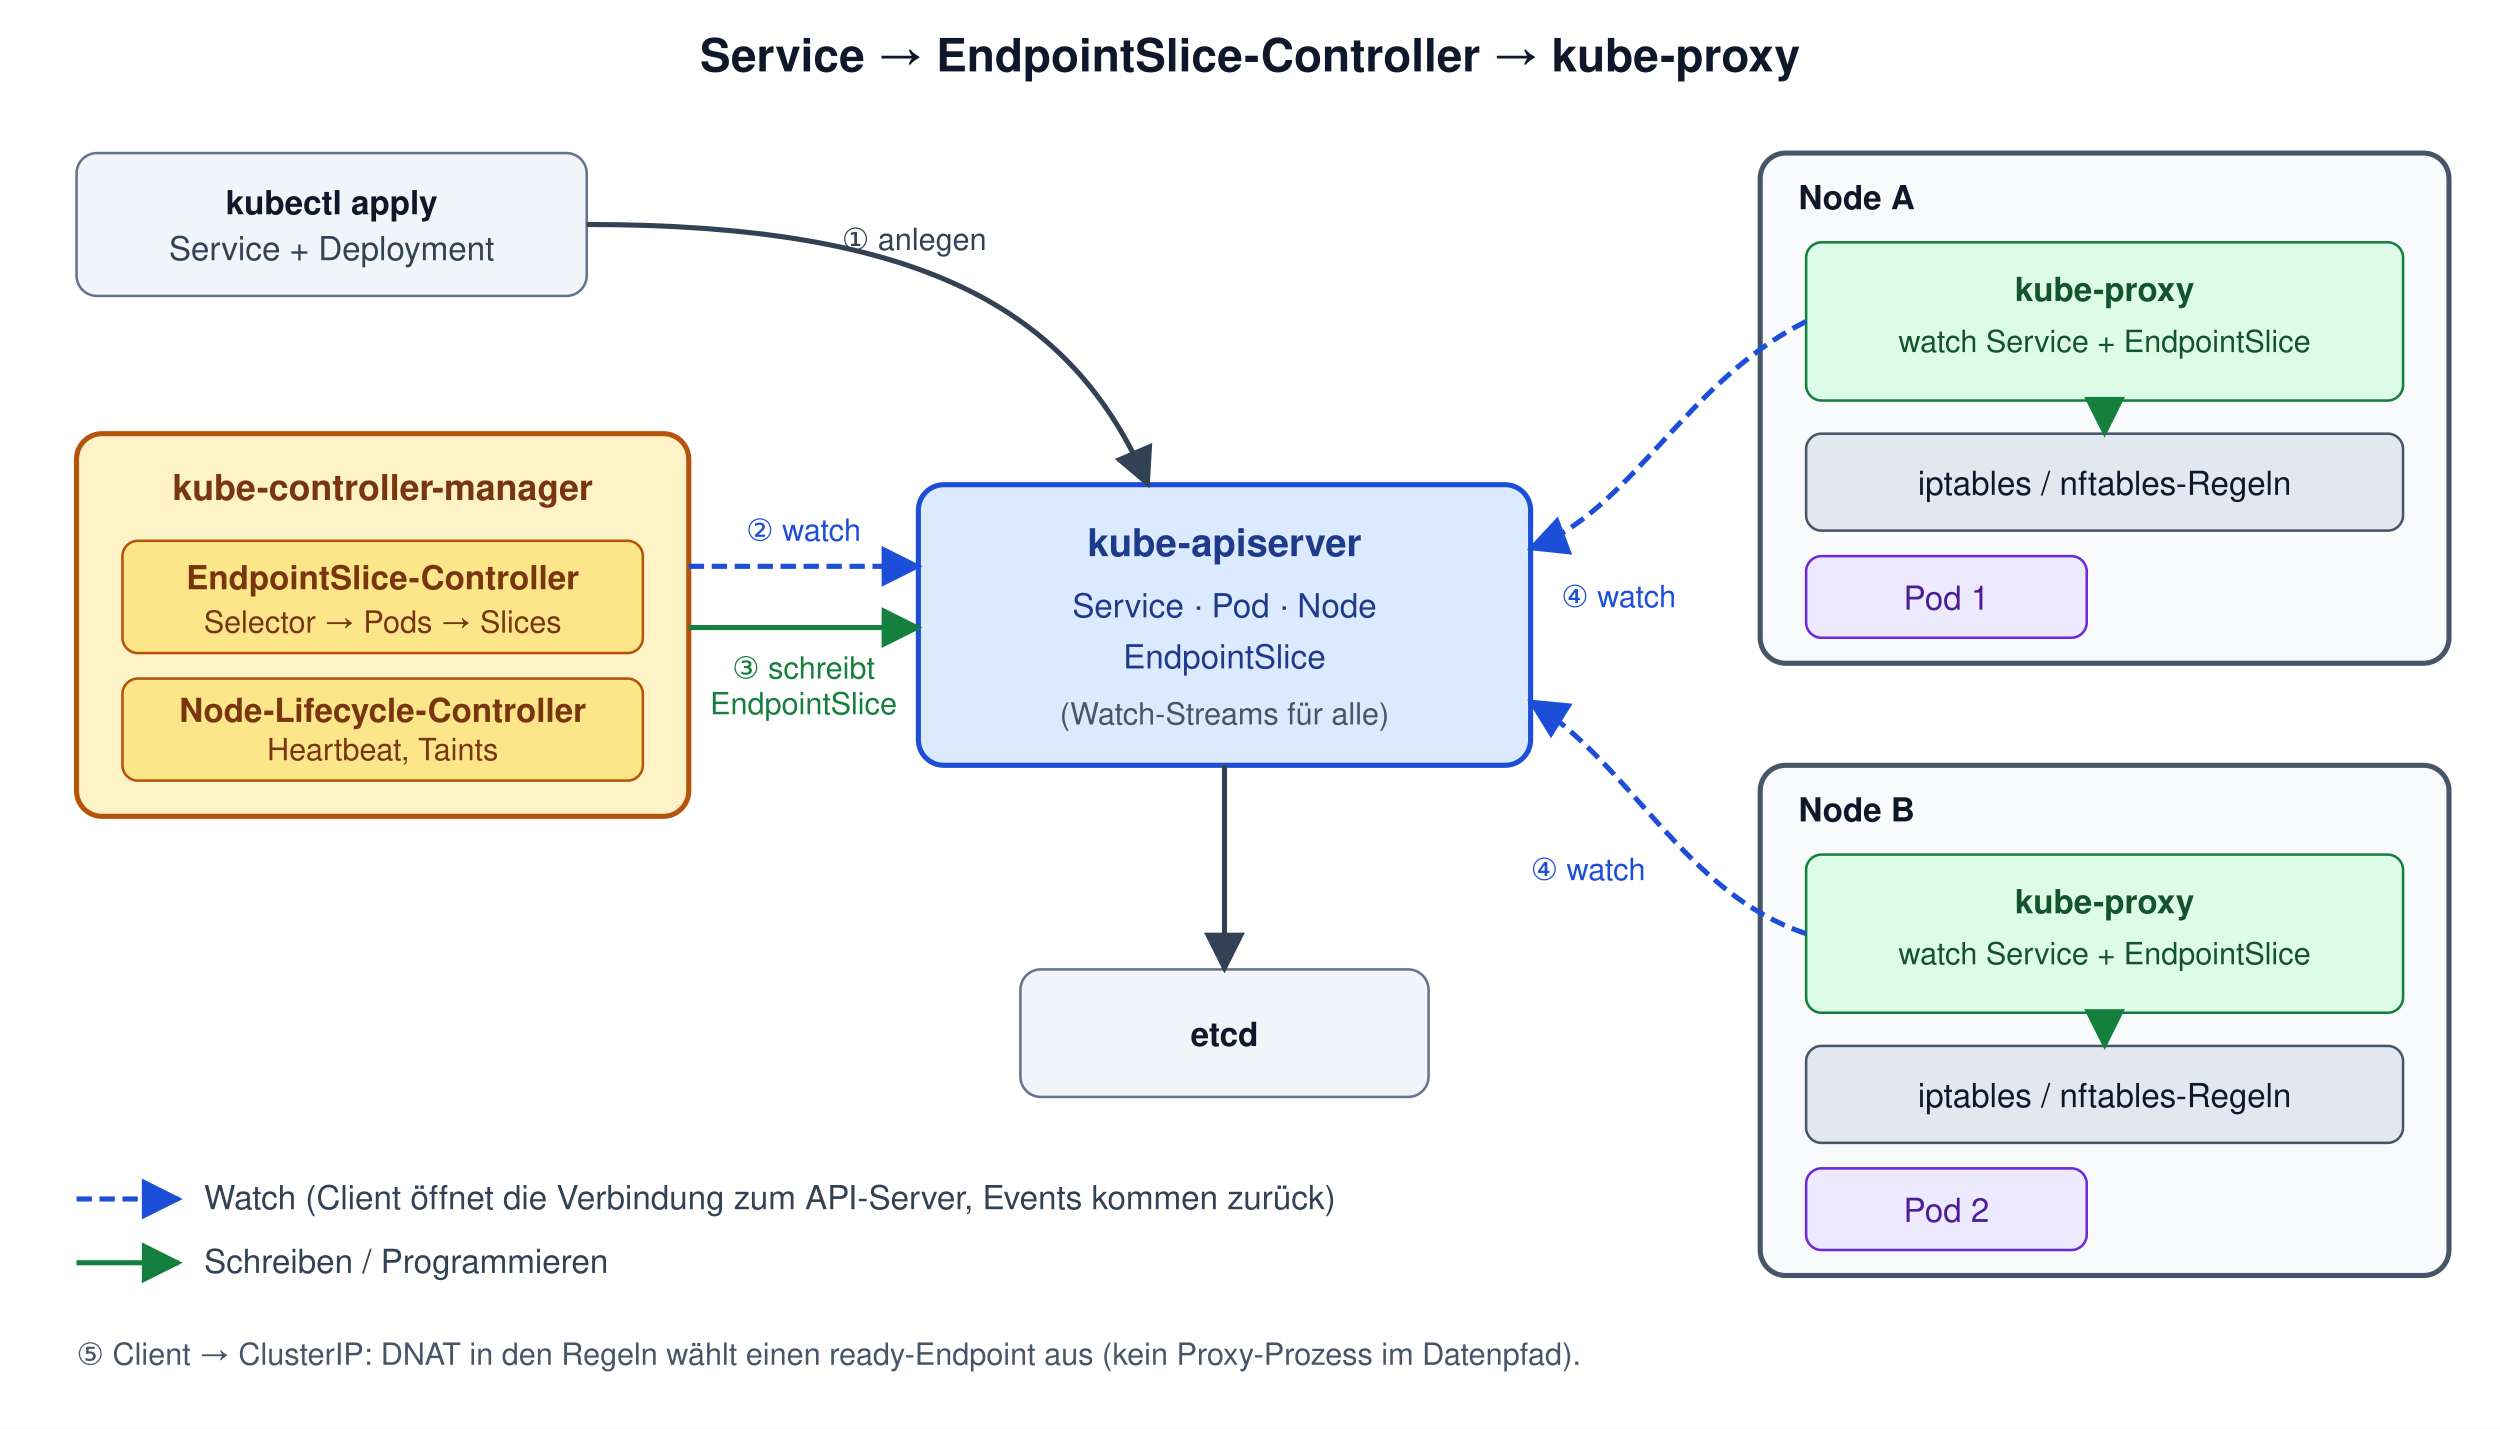
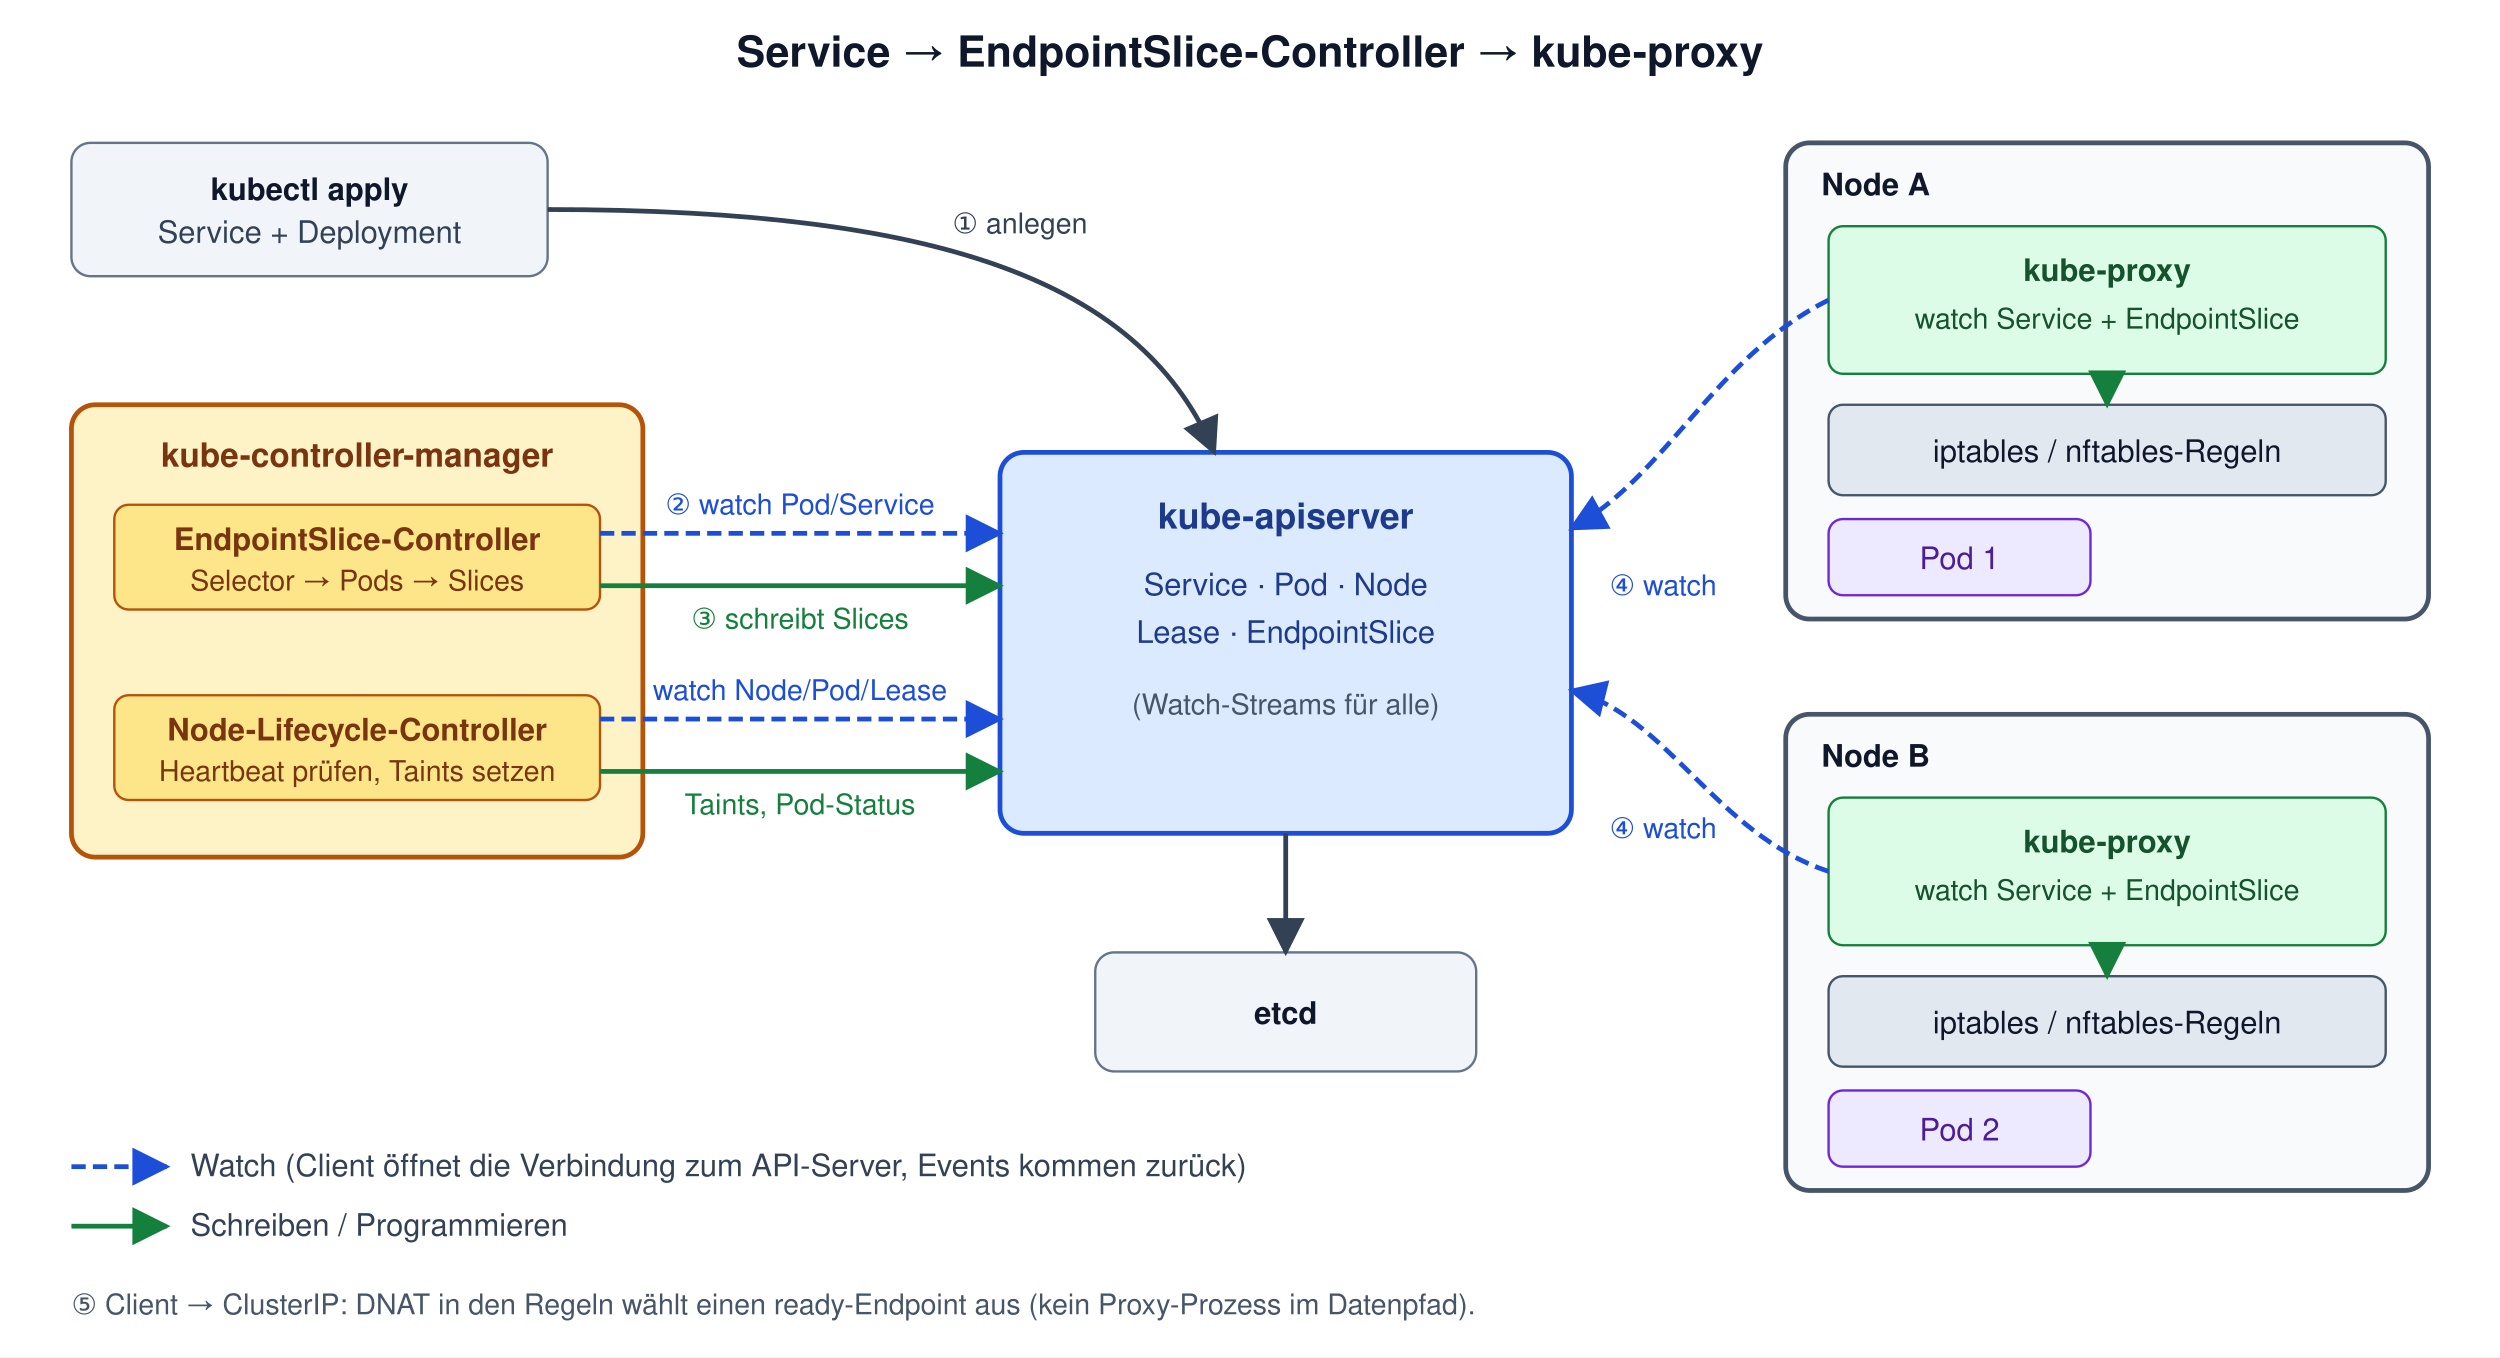
- <svg xmlns="http://www.w3.org/2000/svg" viewBox="0 0 980 560" font-family="Helvetica, Arial, sans-serif" font-size="13">
+ <svg xmlns="http://www.w3.org/2000/svg" viewBox="0 0 1050 570" font-family="Helvetica, Arial, sans-serif" font-size="13">
  <defs>
    <marker id="a" viewBox="0 0 10 10" refX="9" refY="5" markerWidth="8" markerHeight="8" orient="auto-start-reverse">
      <path d="M0,0 L10,5 L0,10 z" fill="#334155" />
    </marker>
    <marker id="g" viewBox="0 0 10 10" refX="9" refY="5" markerWidth="8" markerHeight="8" orient="auto-start-reverse">
      <path d="M0,0 L10,5 L0,10 z" fill="#15803d" />
    </marker>
    <marker id="b" viewBox="0 0 10 10" refX="9" refY="5" markerWidth="8" markerHeight="8" orient="auto-start-reverse">
      <path d="M0,0 L10,5 L0,10 z" fill="#1d4ed8" />
    </marker>
  </defs>
-   <rect width="980" height="560" fill="#ffffff" />
-   <text x="490" y="28" text-anchor="middle" font-size="18" font-weight="bold" fill="#0f172a">Service → EndpointSlice-Controller → kube-proxy</text>
+   <rect width="1050" height="570" fill="#ffffff" />
+   <text x="525" y="28" text-anchor="middle" font-size="18" font-weight="bold" fill="#0f172a">Service → EndpointSlice-Controller → kube-proxy</text>
  <rect x="30" y="60" width="200" height="56" rx="8" fill="#f1f5f9" stroke="#64748b" />
  <text x="130" y="84" text-anchor="middle" font-weight="bold" fill="#0f172a">kubectl apply</text>
  <text x="130" y="102" text-anchor="middle" fill="#334155">Service + Deployment</text>
-   <rect x="360" y="190" width="240" height="110" rx="10" fill="#dbeafe" stroke="#1d4ed8" stroke-width="2" />
-   <text x="480" y="218" text-anchor="middle" font-weight="bold" fill="#1e3a8a" font-size="15">kube-apiserver</text>
-   <text x="480" y="242" text-anchor="middle" fill="#1e3a8a">Service · Pod · Node</text>
-   <text x="480" y="262" text-anchor="middle" fill="#1e3a8a">EndpointSlice</text>
-   <text x="480" y="284" text-anchor="middle" fill="#475569" font-size="12">(Watch-Streams für alle)</text>
-   <rect x="400" y="380" width="160" height="50" rx="8" fill="#f1f5f9" stroke="#64748b" />
-   <text x="480" y="410" text-anchor="middle" font-weight="bold" fill="#0f172a">etcd</text>
-   <line x1="480" y1="300" x2="480" y2="380" stroke="#334155" stroke-width="2" marker-end="url(#a)" />
-   <rect x="30" y="170" width="240" height="150" rx="10" fill="#fef3c7" stroke="#b45309" stroke-width="2" />
+   <rect x="420" y="190" width="240" height="160" rx="10" fill="#dbeafe" stroke="#1d4ed8" stroke-width="2" />
+   <text x="540" y="222" text-anchor="middle" font-weight="bold" fill="#1e3a8a" font-size="15">kube-apiserver</text>
+   <text x="540" y="250" text-anchor="middle" fill="#1e3a8a">Service · Pod · Node</text>
+   <text x="540" y="270" text-anchor="middle" fill="#1e3a8a">Lease · EndpointSlice</text>
+   <text x="540" y="300" text-anchor="middle" fill="#475569" font-size="12">(Watch-Streams für alle)</text>
+   <rect x="460" y="400" width="160" height="50" rx="8" fill="#f1f5f9" stroke="#64748b" />
+   <text x="540" y="430" text-anchor="middle" font-weight="bold" fill="#0f172a">etcd</text>
+   <line x1="540" y1="350" x2="540" y2="400" stroke="#334155" stroke-width="2" marker-end="url(#a)" />
+   <rect x="30" y="170" width="240" height="190" rx="10" fill="#fef3c7" stroke="#b45309" stroke-width="2" />
  <text x="150" y="196" text-anchor="middle" font-weight="bold" fill="#78350f" font-size="14">kube-controller-manager</text>
  <rect x="48" y="212" width="204" height="44" rx="6" fill="#fde68a" stroke="#b45309" />
  <text x="150" y="231" text-anchor="middle" fill="#78350f" font-weight="bold">EndpointSlice-Controller</text>
  <text x="150" y="248" text-anchor="middle" fill="#78350f" font-size="12">Selector → Pods → Slices</text>
-   <rect x="48" y="266" width="204" height="40" rx="6" fill="#fde68a" stroke="#b45309" />
-   <text x="150" y="283" text-anchor="middle" fill="#78350f" font-weight="bold">Node-Lifecycle-Controller</text>
-   <text x="150" y="298" text-anchor="middle" fill="#78350f" font-size="12">Heartbeat, Taints</text>
-   <path d="M230,88 C360,88 420,120 450,190" fill="none" stroke="#334155" stroke-width="2" marker-end="url(#a)" />
-   <text x="330" y="98" fill="#334155" font-size="12">① anlegen</text>
-   <line x1="270" y1="222" x2="360" y2="222" stroke="#1d4ed8" stroke-width="2" marker-end="url(#b)" stroke-dasharray="6 3" />
-   <text x="315" y="212" text-anchor="middle" fill="#1d4ed8" font-size="12">② watch</text>
-   <line x1="270" y1="246" x2="360" y2="246" stroke="#15803d" stroke-width="2" marker-end="url(#g)" />
-   <text x="315" y="266" text-anchor="middle" fill="#15803d" font-size="12">③ schreibt</text>
-   <text x="315" y="280" text-anchor="middle" fill="#15803d" font-size="12">EndpointSlice</text>
-   <rect x="690" y="60" width="270" height="200" rx="10" fill="#f8fafc" stroke="#475569" stroke-width="2" />
-   <text x="705" y="82" fill="#0f172a" font-weight="bold">Node A</text>
-   <rect x="708" y="95" width="234" height="62" rx="6" fill="#dcfce7" stroke="#15803d" />
-   <text x="825" y="118" text-anchor="middle" fill="#14532d" font-weight="bold">kube-proxy</text>
-   <text x="825" y="138" text-anchor="middle" fill="#14532d" font-size="12">watch Service + EndpointSlice</text>
-   <rect x="708" y="170" width="234" height="38" rx="6" fill="#e2e8f0" stroke="#475569" />
-   <text x="825" y="194" text-anchor="middle" fill="#0f172a">iptables / nftables-Regeln</text>
-   <rect x="708" y="218" width="110" height="32" rx="6" fill="#ede9fe" stroke="#6d28d9" />
-   <text x="763" y="239" text-anchor="middle" fill="#4c1d95">Pod 1</text>
-   <line x1="825" y1="157" x2="825" y2="170" stroke="#15803d" stroke-width="2" marker-end="url(#g)" />
-   <rect x="690" y="300" width="270" height="200" rx="10" fill="#f8fafc" stroke="#475569" stroke-width="2" />
-   <text x="705" y="322" fill="#0f172a" font-weight="bold">Node B</text>
-   <rect x="708" y="335" width="234" height="62" rx="6" fill="#dcfce7" stroke="#15803d" />
-   <text x="825" y="358" text-anchor="middle" fill="#14532d" font-weight="bold">kube-proxy</text>
-   <text x="825" y="378" text-anchor="middle" fill="#14532d" font-size="12">watch Service + EndpointSlice</text>
-   <rect x="708" y="410" width="234" height="38" rx="6" fill="#e2e8f0" stroke="#475569" />
-   <text x="825" y="434" text-anchor="middle" fill="#0f172a">iptables / nftables-Regeln</text>
-   <rect x="708" y="458" width="110" height="32" rx="6" fill="#ede9fe" stroke="#6d28d9" />
-   <text x="763" y="479" text-anchor="middle" fill="#4c1d95">Pod 2</text>
-   <line x1="825" y1="397" x2="825" y2="410" stroke="#15803d" stroke-width="2" marker-end="url(#g)" />
-   <path d="M708,126 C660,150 640,200 600,215" fill="none" stroke="#1d4ed8" stroke-width="2" stroke-dasharray="6 3" marker-end="url(#b)" />
-   <path d="M708,366 C660,350 640,300 600,275" fill="none" stroke="#1d4ed8" stroke-width="2" stroke-dasharray="6 3" marker-end="url(#b)" />
-   <text x="612" y="238" fill="#1d4ed8" font-size="12">④ watch</text>
-   <text x="600" y="345" fill="#1d4ed8" font-size="12">④ watch</text>
-   <line x1="30" y1="470" x2="70" y2="470" stroke="#1d4ed8" stroke-width="2" stroke-dasharray="6 3" marker-end="url(#b)" />
-   <text x="80" y="474" fill="#334155">Watch (Client öffnet die Verbindung zum API-Server, Events kommen zurück)</text>
-   <line x1="30" y1="495" x2="70" y2="495" stroke="#15803d" stroke-width="2" marker-end="url(#g)" />
-   <text x="80" y="499" fill="#334155">Schreiben / Programmieren</text>
-   <text x="30" y="535" fill="#475569" font-size="12">⑤ Client → ClusterIP: DNAT in den Regeln wählt einen ready-Endpoint aus (kein Proxy-Prozess im Datenpfad).</text>
+   <rect x="48" y="292" width="204" height="44" rx="6" fill="#fde68a" stroke="#b45309" />
+   <text x="150" y="311" text-anchor="middle" fill="#78350f" font-weight="bold">Node-Lifecycle-Controller</text>
+   <text x="150" y="328" text-anchor="middle" fill="#78350f" font-size="12">Heartbeat prüfen, Taints setzen</text>
+   <path d="M230,88 C400,88 480,120 510,190" fill="none" stroke="#334155" stroke-width="2" marker-end="url(#a)" />
+   <text x="400" y="98" fill="#334155" font-size="12">① anlegen</text>
+   <line x1="252" y1="224" x2="420" y2="224" stroke="#1d4ed8" stroke-width="2" marker-end="url(#b)" stroke-dasharray="6 3" />
+   <text x="336" y="216" text-anchor="middle" fill="#1d4ed8" font-size="12">② watch Pod/Service</text>
+   <line x1="252" y1="246" x2="420" y2="246" stroke="#15803d" stroke-width="2" marker-end="url(#g)" />
+   <text x="336" y="264" text-anchor="middle" fill="#15803d" font-size="12">③ schreibt Slices</text>
+   <line x1="252" y1="302" x2="420" y2="302" stroke="#1d4ed8" stroke-width="2" marker-end="url(#b)" stroke-dasharray="6 3" />
+   <text x="336" y="294" text-anchor="middle" fill="#1d4ed8" font-size="12">watch Node/Pod/Lease</text>
+   <line x1="252" y1="324" x2="420" y2="324" stroke="#15803d" stroke-width="2" marker-end="url(#g)" />
+   <text x="336" y="342" text-anchor="middle" fill="#15803d" font-size="12">Taints, Pod-Status</text>
+   <rect x="750" y="60" width="270" height="200" rx="10" fill="#f8fafc" stroke="#475569" stroke-width="2" />
+   <text x="765" y="82" fill="#0f172a" font-weight="bold">Node A</text>
+   <rect x="768" y="95" width="234" height="62" rx="6" fill="#dcfce7" stroke="#15803d" />
+   <text x="885" y="118" text-anchor="middle" fill="#14532d" font-weight="bold">kube-proxy</text>
+   <text x="885" y="138" text-anchor="middle" fill="#14532d" font-size="12">watch Service + EndpointSlice</text>
+   <rect x="768" y="170" width="234" height="38" rx="6" fill="#e2e8f0" stroke="#475569" />
+   <text x="885" y="194" text-anchor="middle" fill="#0f172a">iptables / nftables-Regeln</text>
+   <rect x="768" y="218" width="110" height="32" rx="6" fill="#ede9fe" stroke="#6d28d9" />
+   <text x="823" y="239" text-anchor="middle" fill="#4c1d95">Pod 1</text>
+   <line x1="885" y1="157" x2="885" y2="170" stroke="#15803d" stroke-width="2" marker-end="url(#g)" />
+   <rect x="750" y="300" width="270" height="200" rx="10" fill="#f8fafc" stroke="#475569" stroke-width="2" />
+   <text x="765" y="322" fill="#0f172a" font-weight="bold">Node B</text>
+   <rect x="768" y="335" width="234" height="62" rx="6" fill="#dcfce7" stroke="#15803d" />
+   <text x="885" y="358" text-anchor="middle" fill="#14532d" font-weight="bold">kube-proxy</text>
+   <text x="885" y="378" text-anchor="middle" fill="#14532d" font-size="12">watch Service + EndpointSlice</text>
+   <rect x="768" y="410" width="234" height="38" rx="6" fill="#e2e8f0" stroke="#475569" />
+   <text x="885" y="434" text-anchor="middle" fill="#0f172a">iptables / nftables-Regeln</text>
+   <rect x="768" y="458" width="110" height="32" rx="6" fill="#ede9fe" stroke="#6d28d9" />
+   <text x="823" y="479" text-anchor="middle" fill="#4c1d95">Pod 2</text>
+   <line x1="885" y1="397" x2="885" y2="410" stroke="#15803d" stroke-width="2" marker-end="url(#g)" />
+   <path d="M768,126 C720,150 700,200 660,222" fill="none" stroke="#1d4ed8" stroke-width="2" stroke-dasharray="6 3" marker-end="url(#b)" />
+   <path d="M768,366 C720,350 700,300 660,290" fill="none" stroke="#1d4ed8" stroke-width="2" stroke-dasharray="6 3" marker-end="url(#b)" />
+   <text x="676" y="250" fill="#1d4ed8" font-size="12">④ watch</text>
+   <text x="676" y="352" fill="#1d4ed8" font-size="12">④ watch</text>
+   <line x1="30" y1="490" x2="70" y2="490" stroke="#1d4ed8" stroke-width="2" stroke-dasharray="6 3" marker-end="url(#b)" />
+   <text x="80" y="494" fill="#334155">Watch (Client öffnet die Verbindung zum API-Server, Events kommen zurück)</text>
+   <line x1="30" y1="515" x2="70" y2="515" stroke="#15803d" stroke-width="2" marker-end="url(#g)" />
+   <text x="80" y="519" fill="#334155">Schreiben / Programmieren</text>
+   <text x="30" y="552" fill="#475569" font-size="12">⑤ Client → ClusterIP: DNAT in den Regeln wählt einen ready-Endpoint aus (kein Proxy-Prozess im Datenpfad).</text>
</svg>
